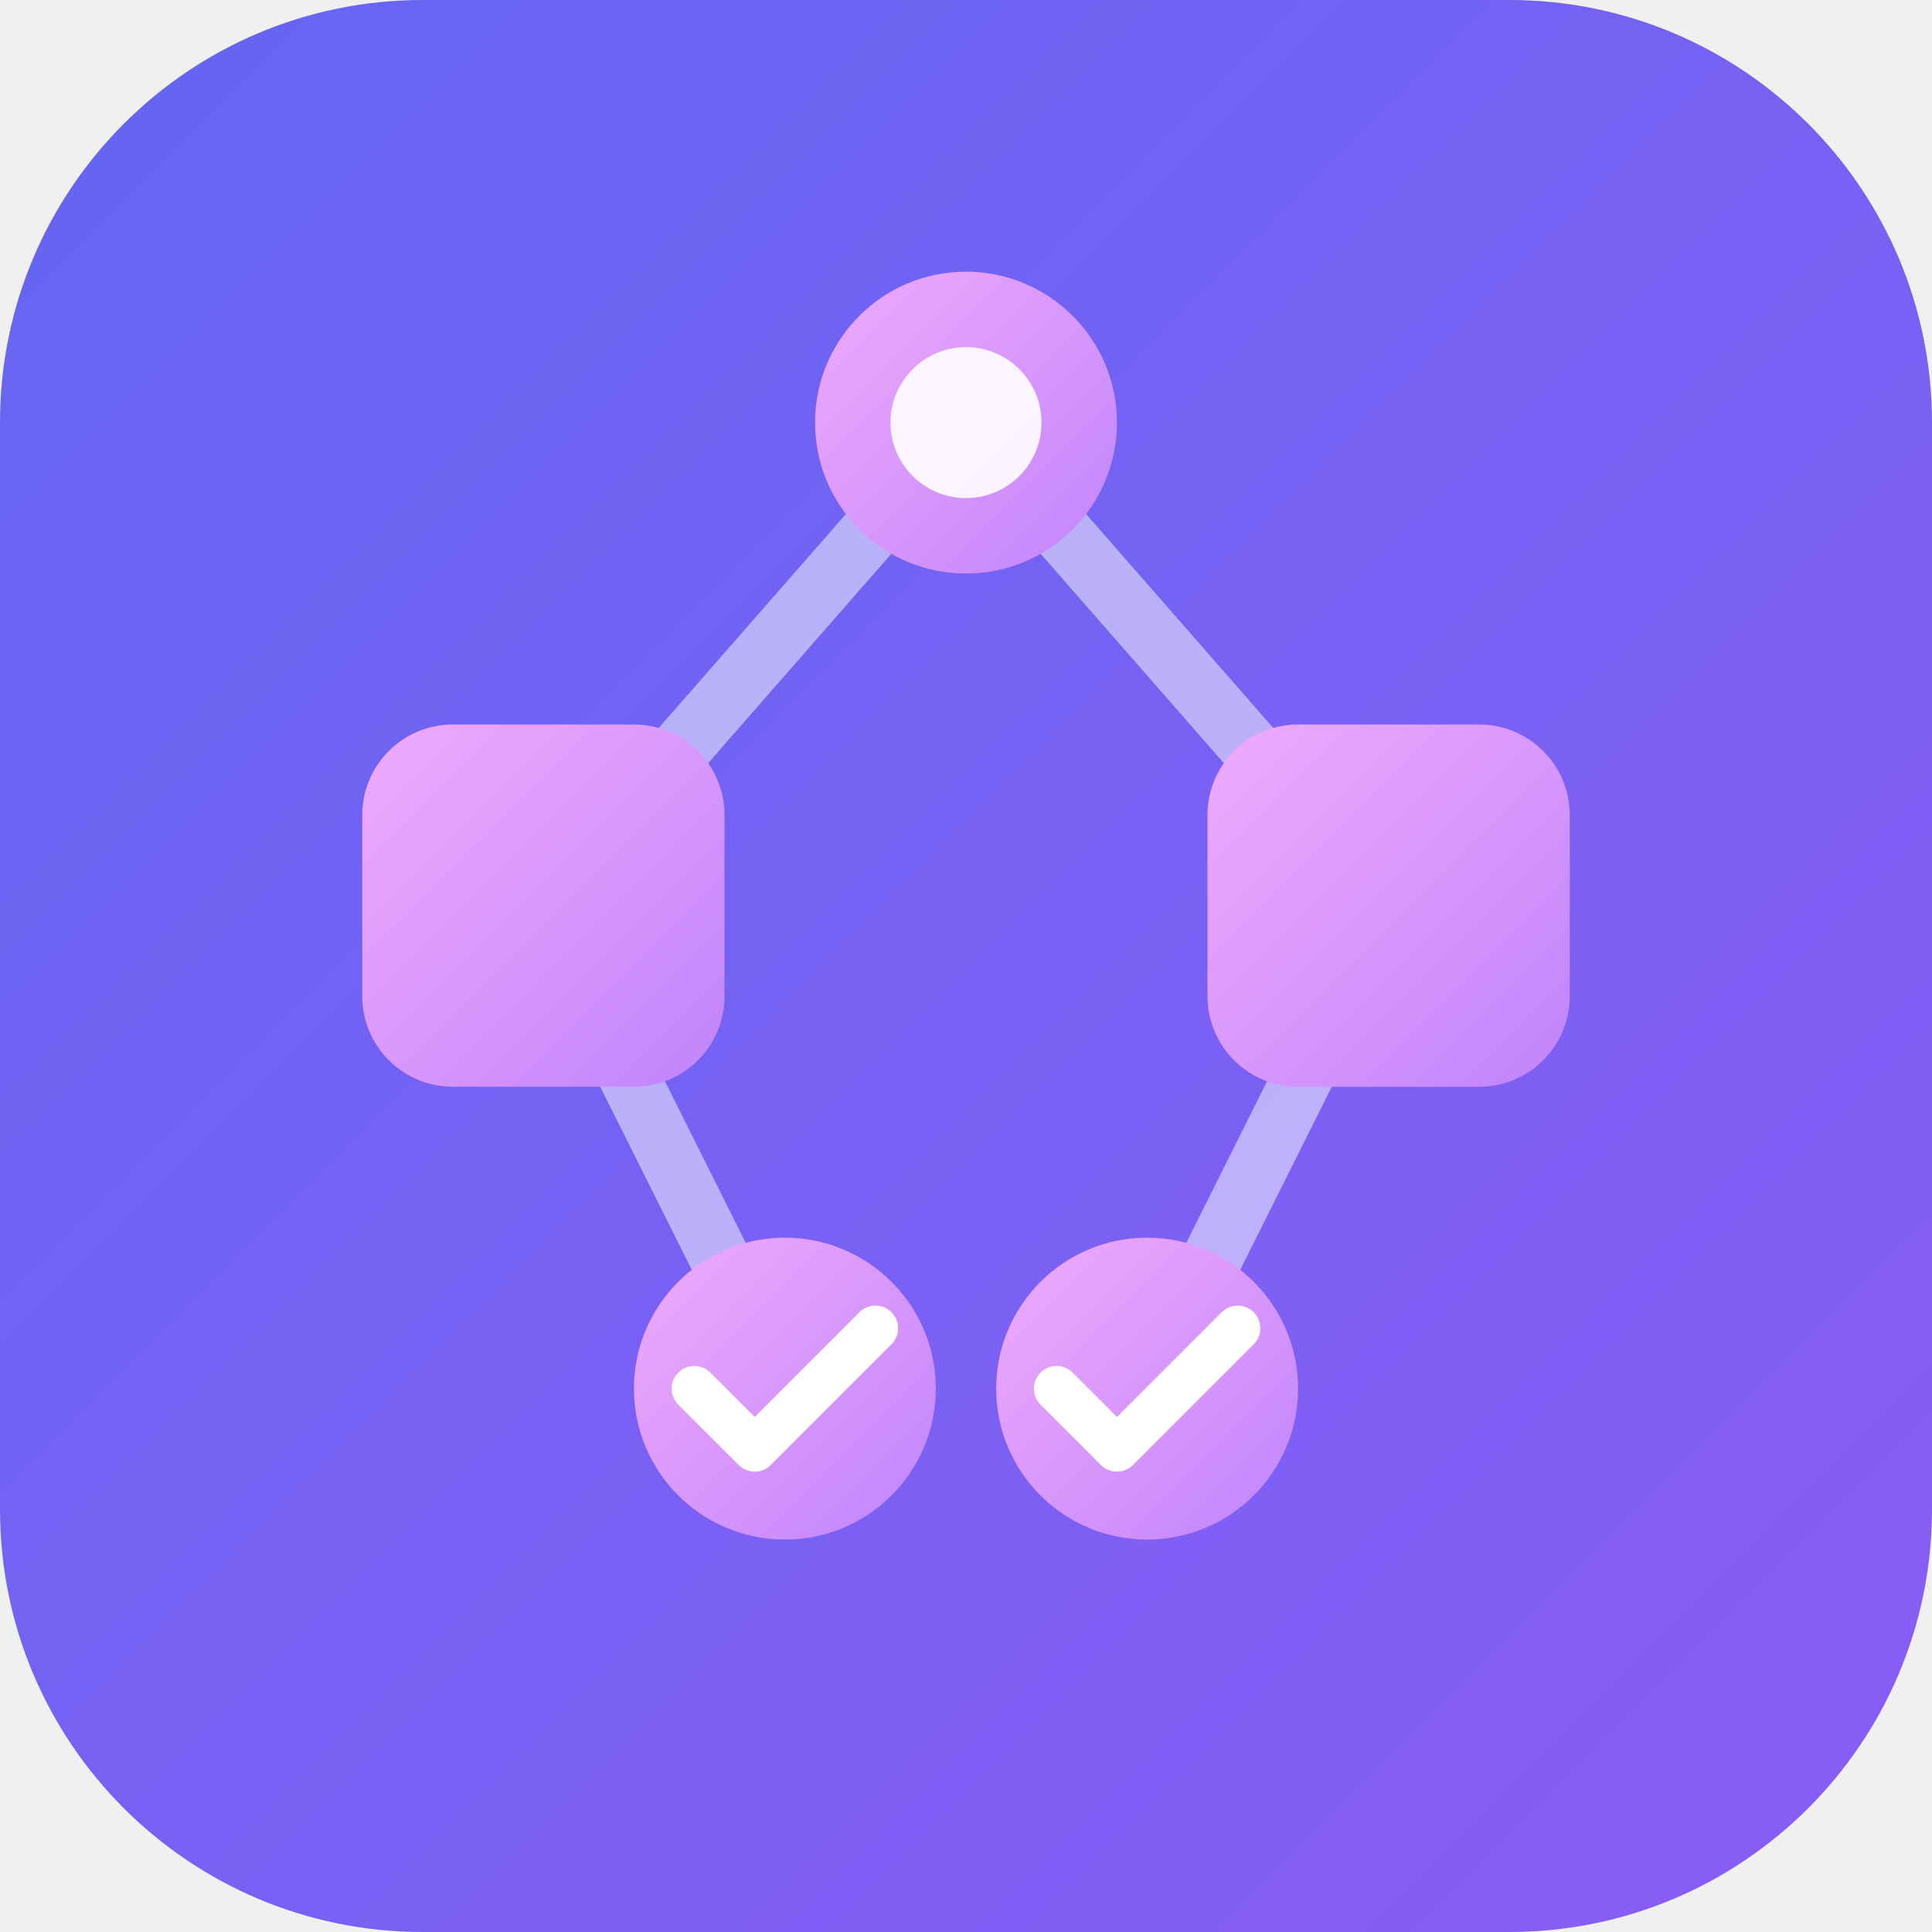
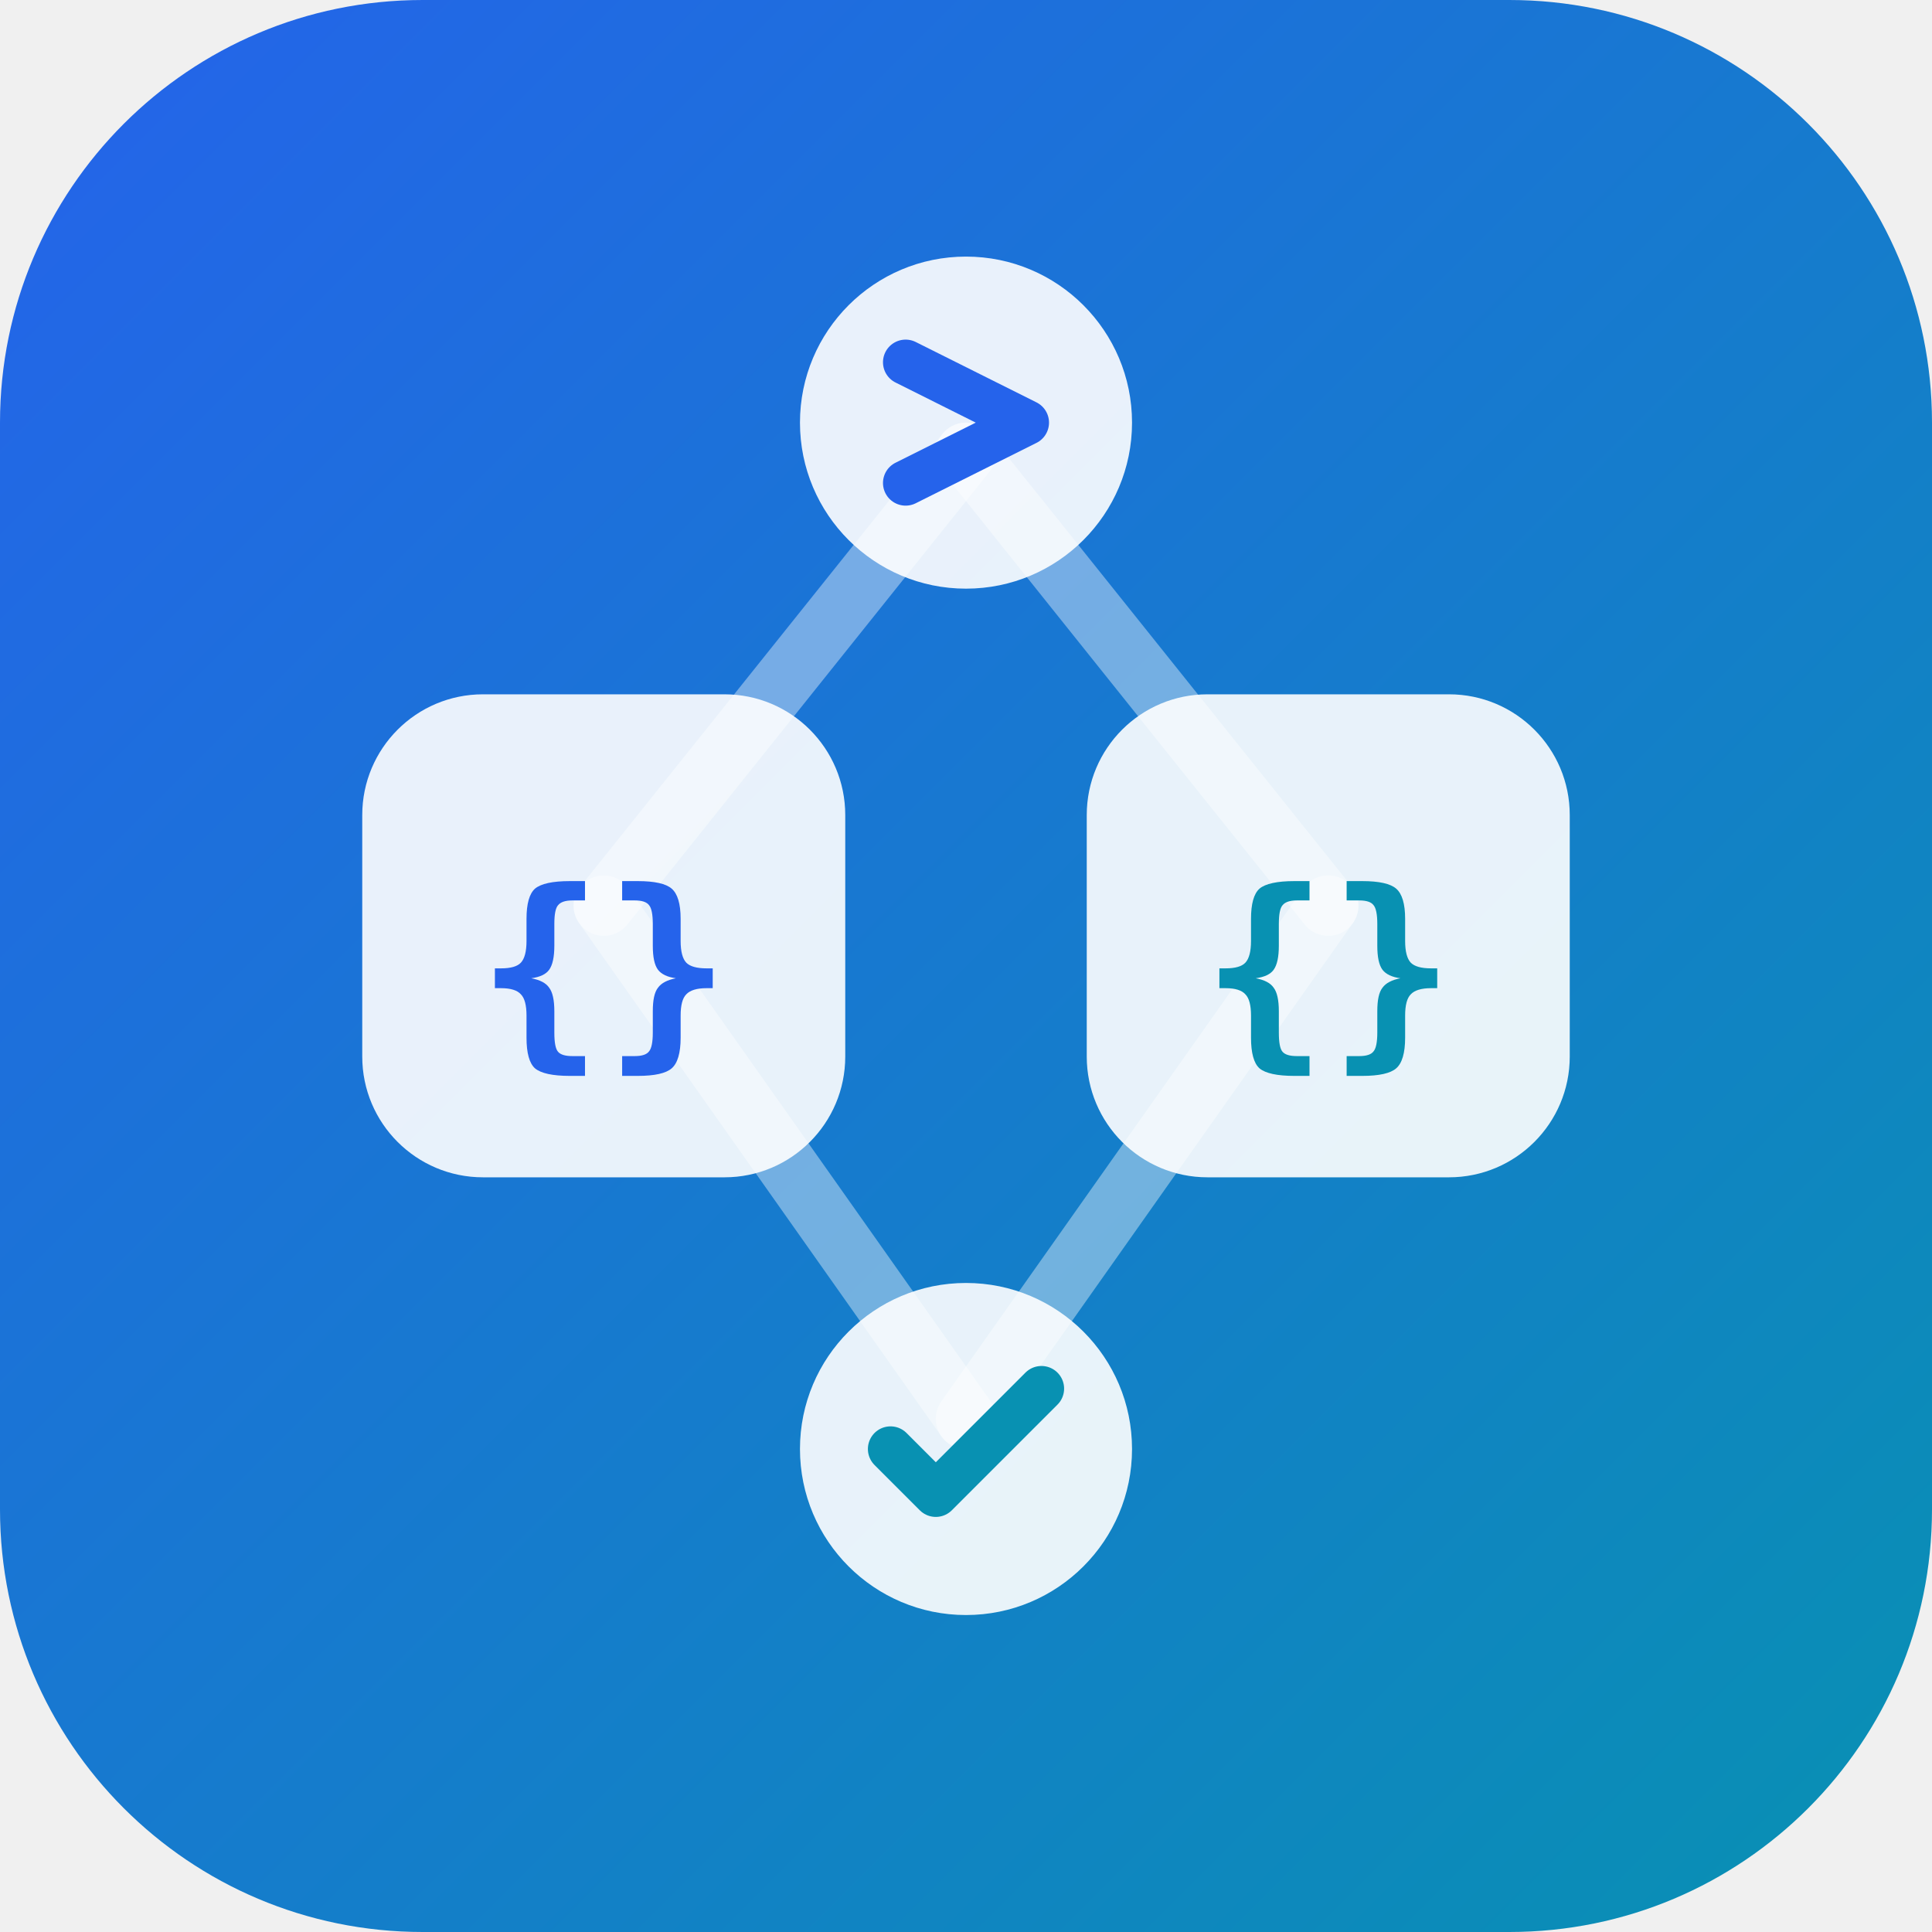
<svg xmlns="http://www.w3.org/2000/svg" viewBox="0 0 64 64" fill="none">
  <defs>
-     <linearGradient id="g1" x1="0%" y1="0%" x2="100%" y2="100%">
-       <stop offset="0%" style="stop-color:#6366f1" />
-       <stop offset="100%" style="stop-color:#8b5cf6" />
-     </linearGradient>
-     <linearGradient id="g2" x1="0%" y1="0%" x2="100%" y2="100%">
-       <stop offset="0%" style="stop-color:#f0abfc" />
-       <stop offset="100%" style="stop-color:#c084fc" />
+     <linearGradient id="bg" x1="0%" y1="0%" x2="100%" y2="100%">
+       <stop offset="0%" stop-color="#2563eb" />
+       <stop offset="100%" stop-color="#0891b2" />
    </linearGradient>
  </defs>
-   <rect width="64" height="64" rx="14" fill="url(#g1)" />
-   <line x1="32" y1="14" x2="18" y2="30" stroke="rgba(255,255,255,0.5)" stroke-width="2" stroke-linecap="round" />
-   <line x1="32" y1="14" x2="46" y2="30" stroke="rgba(255,255,255,0.5)" stroke-width="2" stroke-linecap="round" />
-   <line x1="18" y1="30" x2="26" y2="46" stroke="rgba(255,255,255,0.5)" stroke-width="2" stroke-linecap="round" />
-   <line x1="46" y1="30" x2="38" y2="46" stroke="rgba(255,255,255,0.5)" stroke-width="2" stroke-linecap="round" />
-   <circle cx="32" cy="14" r="5" fill="url(#g2)" />
-   <circle cx="32" cy="14" r="2.5" fill="white" opacity="0.9" />
-   <rect x="12" y="24" width="12" height="12" rx="3" fill="url(#g2)" />
-   <rect x="40" y="24" width="12" height="12" rx="3" fill="url(#g2)" />
-   <circle cx="26" cy="46" r="5" fill="url(#g2)" />
-   <path d="M23 46 L25 48 L29 44" stroke="white" stroke-width="1.5" fill="none" stroke-linecap="round" stroke-linejoin="round" />
-   <circle cx="38" cy="46" r="5" fill="url(#g2)" />
-   <path d="M35 46 L37 48 L41 44" stroke="white" stroke-width="1.5" fill="none" stroke-linecap="round" stroke-linejoin="round" />
+   <rect width="64" height="64" rx="14" fill="url(#bg)" />
+   <line x1="32" y1="15" x2="20" y2="30" stroke="rgba(255,255,255,0.4)" stroke-width="2" stroke-linecap="round" />
+   <line x1="32" y1="15" x2="44" y2="30" stroke="rgba(255,255,255,0.4)" stroke-width="2" stroke-linecap="round" />
+   <line x1="20" y1="30" x2="32" y2="47" stroke="rgba(255,255,255,0.4)" stroke-width="2" stroke-linecap="round" />
+   <line x1="44" y1="30" x2="32" y2="47" stroke="rgba(255,255,255,0.4)" stroke-width="2" stroke-linecap="round" />
+   <circle cx="32" cy="14" r="5.5" fill="rgba(255,255,255,0.9)" />
+   <path d="M30 12 L34 14 L30 16" stroke="#2563eb" stroke-width="1.5" fill="none" stroke-linecap="round" stroke-linejoin="round" />
+   <rect x="12" y="23" width="16" height="16" rx="4" fill="rgba(255,255,255,0.9)" />
+   <text x="20" y="34.5" text-anchor="middle" fill="#2563eb" font-size="7" font-weight="700" font-family="monospace">{}</text>
+   <rect x="36" y="23" width="16" height="16" rx="4" fill="rgba(255,255,255,0.9)" />
+   <text x="44" y="34.5" text-anchor="middle" fill="#0891b2" font-size="7" font-weight="700" font-family="monospace">{}</text>
+   <circle cx="32" cy="48" r="5.5" fill="rgba(255,255,255,0.9)" />
+   <path d="M29.5 48 L31 49.5 L34.5 46" stroke="#0891b2" stroke-width="1.5" fill="none" stroke-linecap="round" stroke-linejoin="round" />
</svg>
